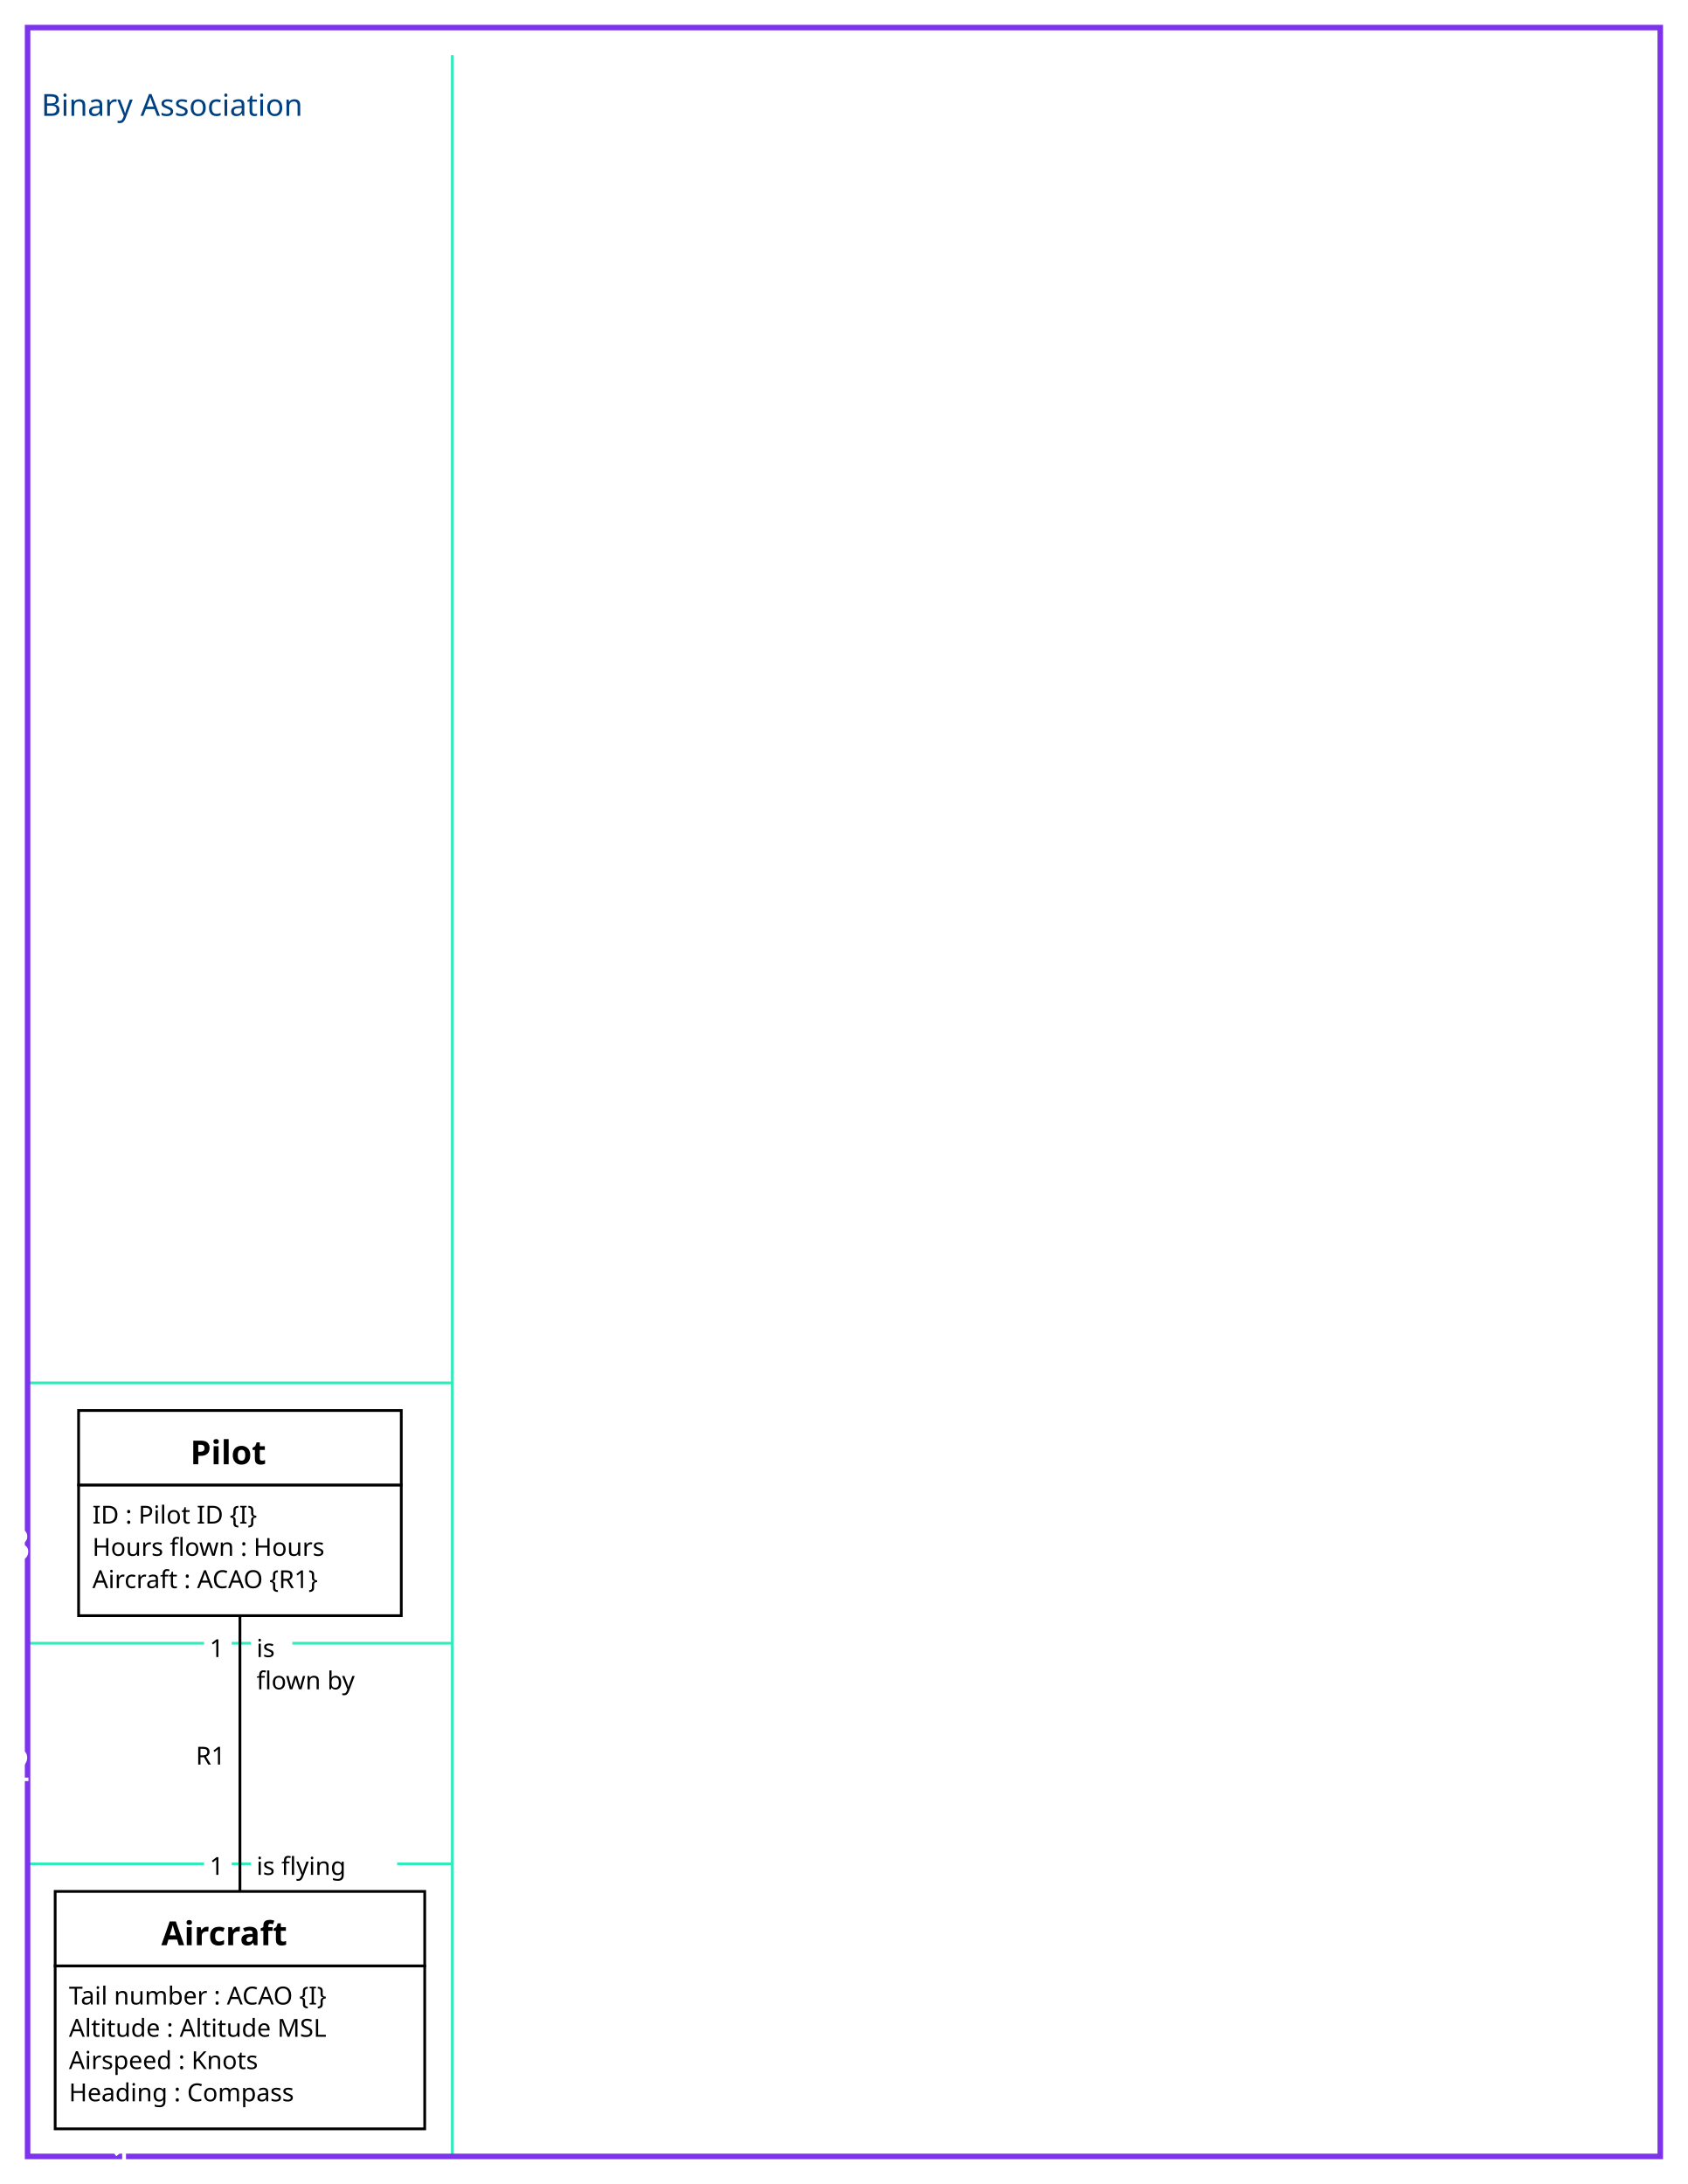
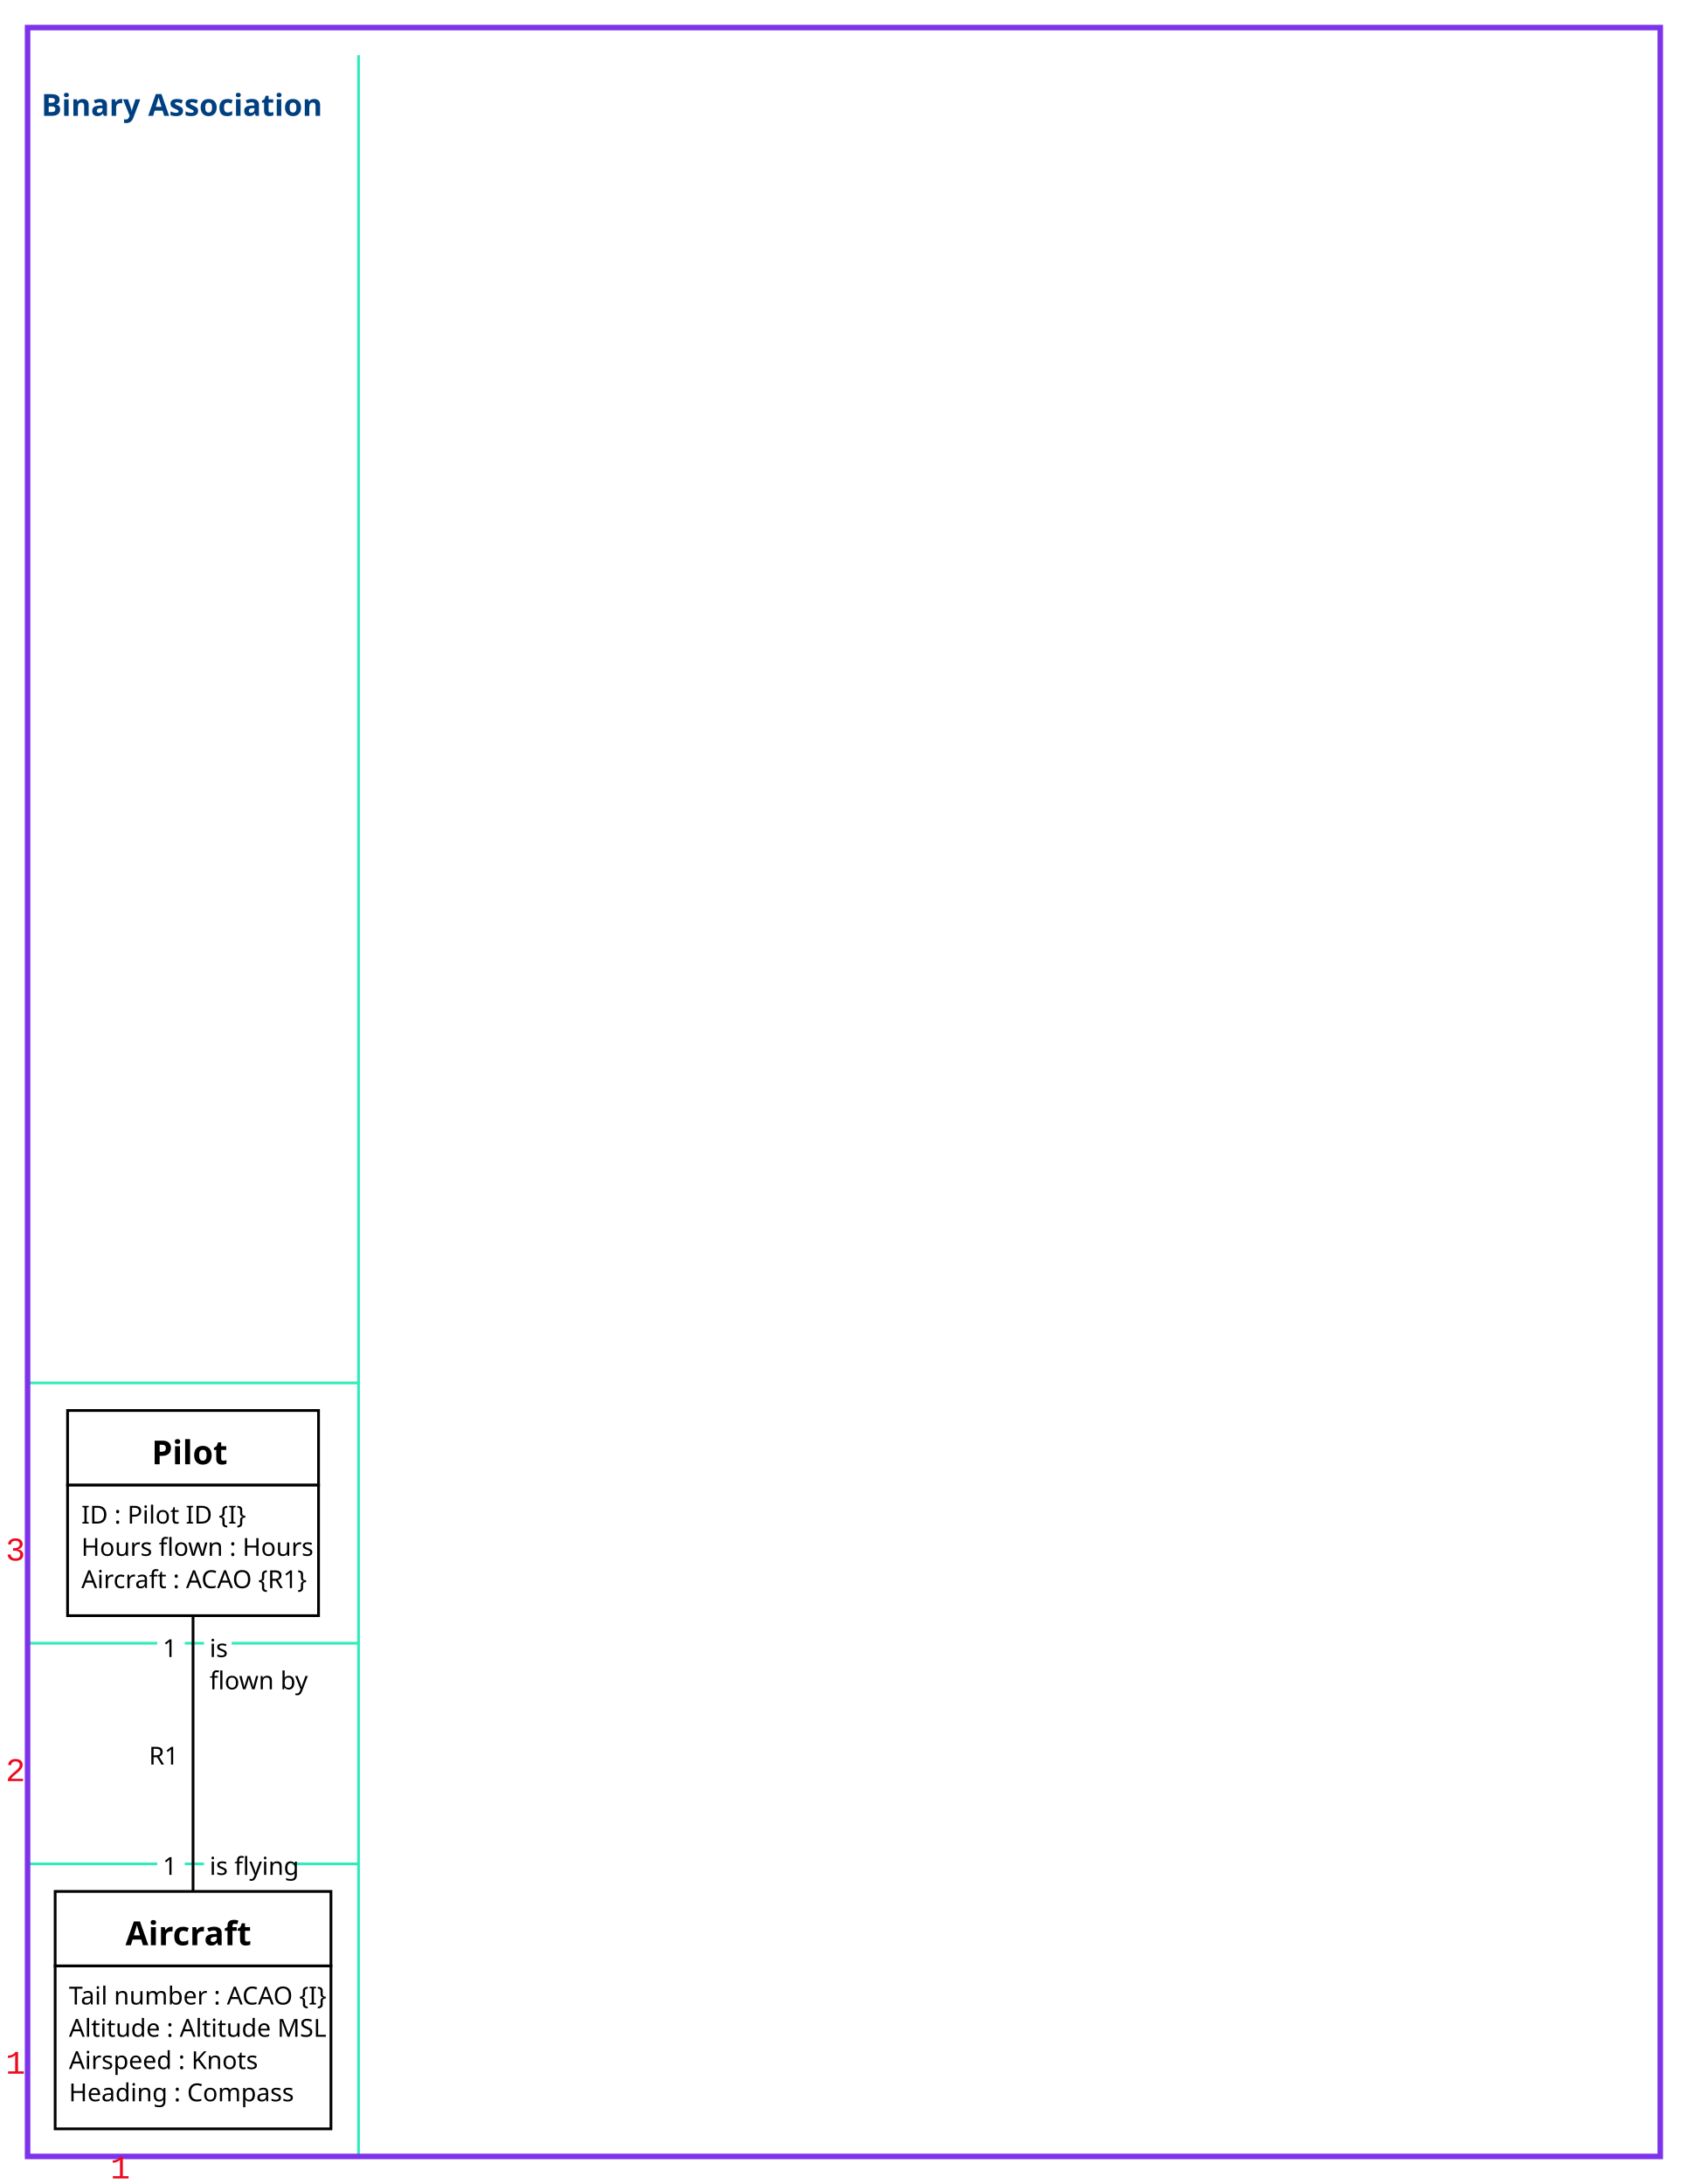
<svg xmlns="http://www.w3.org/2000/svg" width="612" height="792" viewBox="0 0 612 792">
  <rect width="612" height="792" fill="rgb(255,255,255)" />
-   <line stroke="rgb(51,235,186)" stroke-width="1" x1="10" y1="782" x2="164" y2="782" />
-   <line stroke="rgb(51,235,186)" stroke-width="1" x1="10" y1="675.9" x2="164" y2="675.9" />
-   <line stroke="rgb(51,235,186)" stroke-width="1" x1="10" y1="595.9" x2="164" y2="595.9" />
-   <line stroke="rgb(51,235,186)" stroke-width="1" x1="10" y1="501.5" x2="164" y2="501.5" />
+   <line stroke="rgb(51,235,186)" stroke-width="1" x1="10" y1="782" x2="130" y2="782" />
+   <line stroke="rgb(51,235,186)" stroke-width="1" x1="10" y1="675.9" x2="130" y2="675.9" />
+   <line stroke="rgb(51,235,186)" stroke-width="1" x1="10" y1="595.9" x2="130" y2="595.9" />
+   <line stroke="rgb(51,235,186)" stroke-width="1" x1="10" y1="501.5" x2="130" y2="501.5" />
  <line stroke="rgb(51,235,186)" stroke-width="1" x1="10" y1="782" x2="10" y2="20" />
-   <line stroke="rgb(51,235,186)" stroke-width="1" x1="164" y1="782" x2="164" y2="20" />
+   <line stroke="rgb(51,235,186)" stroke-width="1" x1="130" y1="782" x2="130" y2="20" />
  <rect stroke="rgb(125,51,235)" stroke-width="2" fill="none" x="10" y="10" width="592" height="772" />
-   <text x="2" y="752" font-family="Verdana" font-size="16" fill="rgb(255,255,255)">1</text>
-   <text x="2" y="645.9" font-family="Verdana" font-size="16" fill="rgb(255,255,255)">2</text>
-   <text x="2" y="565.9" font-family="Verdana" font-size="16" fill="rgb(255,255,255)">3</text>
-   <text x="40" y="790" font-family="Verdana" font-size="16" fill="rgb(255,255,255)">1</text>
-   <text x="15" y="42" font-family="Eurostile BoldExtendedTwo" font-size="11" fill="rgb(0,64,128)">Binary Association</text>
-   <line stroke="rgb(0,0,0)" stroke-width="1" x1="87.0" y1="685.9" x2="87.0" y2="585.9" />
-   <rect stroke="rgb(0,0,0)" stroke-width="1" fill="rgb(255,255,255)" x="20" y="712.9" width="134" height="59.1" />
-   <rect stroke="rgb(0,0,0)" stroke-width="1" fill="rgb(255,255,255)" x="20" y="685.9" width="134" height="27.0" />
-   <rect stroke="rgb(0,0,0)" stroke-width="1" fill="rgb(255,255,255)" x="28.5" y="538.5" width="117" height="47.4" />
-   <rect stroke="rgb(0,0,0)" stroke-width="1" fill="rgb(255,255,255)" x="28.5" y="511.5" width="117" height="27.0" />
-   <rect x="91.0" y="668.9" width="53" height="14" fill="rgb(255,255,255)" stroke="none" />
-   <rect x="74.0" y="668.9" width="10" height="14" fill="rgb(255,255,255)" stroke="none" />
-   <rect x="91.0" y="601.6" width="48" height="14" fill="rgb(255,255,255)" stroke="none" />
-   <rect x="91.0" y="589.9" width="15" height="14" fill="rgb(255,255,255)" stroke="none" />
+   <text x="2" y="752" font-family="Courier New" font-size="12" fill="rgb(236,10,30)">1</text>
+   <text x="2" y="645.9" font-family="Courier New" font-size="12" fill="rgb(236,10,30)">2</text>
+   <text x="2" y="565.9" font-family="Courier New" font-size="12" fill="rgb(236,10,30)">3</text>
+   <text x="40" y="790" font-family="Courier New" font-size="12" fill="rgb(236,10,30)">1</text>
+   <text x="15" y="42" font-family="Verdana" font-size="11" fill="rgb(0,64,128)" font-weight="bold">Binary Association</text>
+   <line stroke="rgb(0,0,0)" stroke-width="1" x1="70.0" y1="685.9" x2="70.0" y2="585.9" />
+   <rect stroke="rgb(0,0,0)" stroke-width="1" fill="rgb(255,255,255)" x="20" y="712.9" width="100" height="59.1" />
+   <rect stroke="rgb(0,0,0)" stroke-width="1" fill="rgb(255,255,255)" x="20" y="685.9" width="100" height="27.0" />
+   <rect stroke="rgb(0,0,0)" stroke-width="1" fill="rgb(255,255,255)" x="24.5" y="538.5" width="91" height="47.4" />
+   <rect stroke="rgb(0,0,0)" stroke-width="1" fill="rgb(255,255,255)" x="24.5" y="511.5" width="91" height="27.0" />
+   <rect x="74.0" y="668.9" width="32" height="14" fill="rgb(255,255,255)" stroke="none" />
+   <rect x="57.0" y="668.9" width="10" height="14" fill="rgb(255,255,255)" stroke="none" />
+   <rect x="74.0" y="601.6" width="37" height="14" fill="rgb(255,255,255)" stroke="none" />
  <rect x="74.0" y="589.9" width="10" height="14" fill="rgb(255,255,255)" stroke="none" />
-   <text x="25" y="762.0" font-family="Palatino Sans Informal LT Pro" font-size="9" fill="rgb(0,0,0)">Heading : Compass</text>
-   <text x="25" y="750.3" font-family="Palatino Sans Informal LT Pro" font-size="9" fill="rgb(0,0,0)">Airspeed : Knots</text>
-   <text x="25" y="738.6" font-family="Palatino Sans Informal LT Pro" font-size="9" fill="rgb(0,0,0)">Altitude : Altitude MSL</text>
-   <text x="25" y="726.9" font-family="Palatino Sans Informal LT Pro" font-size="9" fill="rgb(0,0,0)">Tail number : ACAO {I}</text>
-   <text x="58.5" y="705.4" font-family="Palatino Sans Informal LT Pro" font-size="12" fill="rgb(0,0,0)" font-weight="bold">Aircraft</text>
-   <text x="33.5" y="575.9" font-family="Palatino Sans Informal LT Pro" font-size="9" fill="rgb(0,0,0)">Aircraft : ACAO {R1}</text>
-   <text x="33.5" y="564.2" font-family="Palatino Sans Informal LT Pro" font-size="9" fill="rgb(0,0,0)">Hours flown : Hours</text>
-   <text x="33.5" y="552.5" font-family="Palatino Sans Informal LT Pro" font-size="9" fill="rgb(0,0,0)">ID : Pilot ID {I}</text>
-   <text x="69.0" y="531.0" font-family="Palatino Sans Informal LT Pro" font-size="12" fill="rgb(0,0,0)" font-weight="bold">Pilot</text>
-   <text x="93.0" y="679.9" font-family="Palatino Sans Informal LT Pro" font-size="9" fill="rgb(0,0,0)">is flying</text>
-   <text x="76.0" y="679.9" font-family="Palatino Sans Informal LT Pro" font-size="9" fill="rgb(0,0,0)">1</text>
-   <text x="93.0" y="612.6" font-family="Palatino Sans Informal LT Pro" font-size="9" fill="rgb(0,0,0)">flown by</text>
-   <text x="93.0" y="600.9" font-family="Palatino Sans Informal LT Pro" font-size="9" fill="rgb(0,0,0)">is</text>
-   <text x="76.0" y="600.9" font-family="Palatino Sans Informal LT Pro" font-size="9" fill="rgb(0,0,0)">1</text>
-   <text x="71.0" y="639.9" font-family="Palatino Sans Informal LT Pro" font-size="9" fill="rgb(0,0,0)">R1</text>
+   <rect x="57.0" y="589.9" width="10" height="14" fill="rgb(255,255,255)" stroke="none" />
+   <text x="25" y="762.0" font-family="Gill Sans" font-size="9" fill="rgb(0,0,0)">Heading : Compass</text>
+   <text x="25" y="750.3" font-family="Gill Sans" font-size="9" fill="rgb(0,0,0)">Airspeed : Knots</text>
+   <text x="25" y="738.6" font-family="Gill Sans" font-size="9" fill="rgb(0,0,0)">Altitude : Altitude MSL</text>
+   <text x="25" y="726.9" font-family="Gill Sans" font-size="9" fill="rgb(0,0,0)">Tail number : ACAO {I}</text>
+   <text x="45.5" y="705.4" font-family="Gill Sans" font-size="12" fill="rgb(0,0,0)" font-weight="bold">Aircraft</text>
+   <text x="29.5" y="575.9" font-family="Gill Sans" font-size="9" fill="rgb(0,0,0)">Aircraft : ACAO {R1}</text>
+   <text x="29.5" y="564.2" font-family="Gill Sans" font-size="9" fill="rgb(0,0,0)">Hours flown : Hours</text>
+   <text x="29.5" y="552.5" font-family="Gill Sans" font-size="9" fill="rgb(0,0,0)">ID : Pilot ID {I}</text>
+   <text x="55.0" y="531.0" font-family="Gill Sans" font-size="12" fill="rgb(0,0,0)" font-weight="bold">Pilot</text>
+   <text x="76.0" y="679.9" font-family="Gill Sans" font-size="9" fill="rgb(0,0,0)">is flying</text>
+   <text x="59.0" y="679.9" font-family="Gill Sans" font-size="9" fill="rgb(0,0,0)">1</text>
+   <text x="76.0" y="612.6" font-family="Gill Sans" font-size="9" fill="rgb(0,0,0)">flown by</text>
+   <text x="76.0" y="600.9" font-family="Gill Sans" font-size="9" fill="rgb(0,0,0)">is</text>
+   <text x="59.0" y="600.9" font-family="Gill Sans" font-size="9" fill="rgb(0,0,0)">1</text>
+   <text x="54.0" y="639.9" font-family="Gill Sans" font-size="9" fill="rgb(0,0,0)">R1</text>
</svg>
